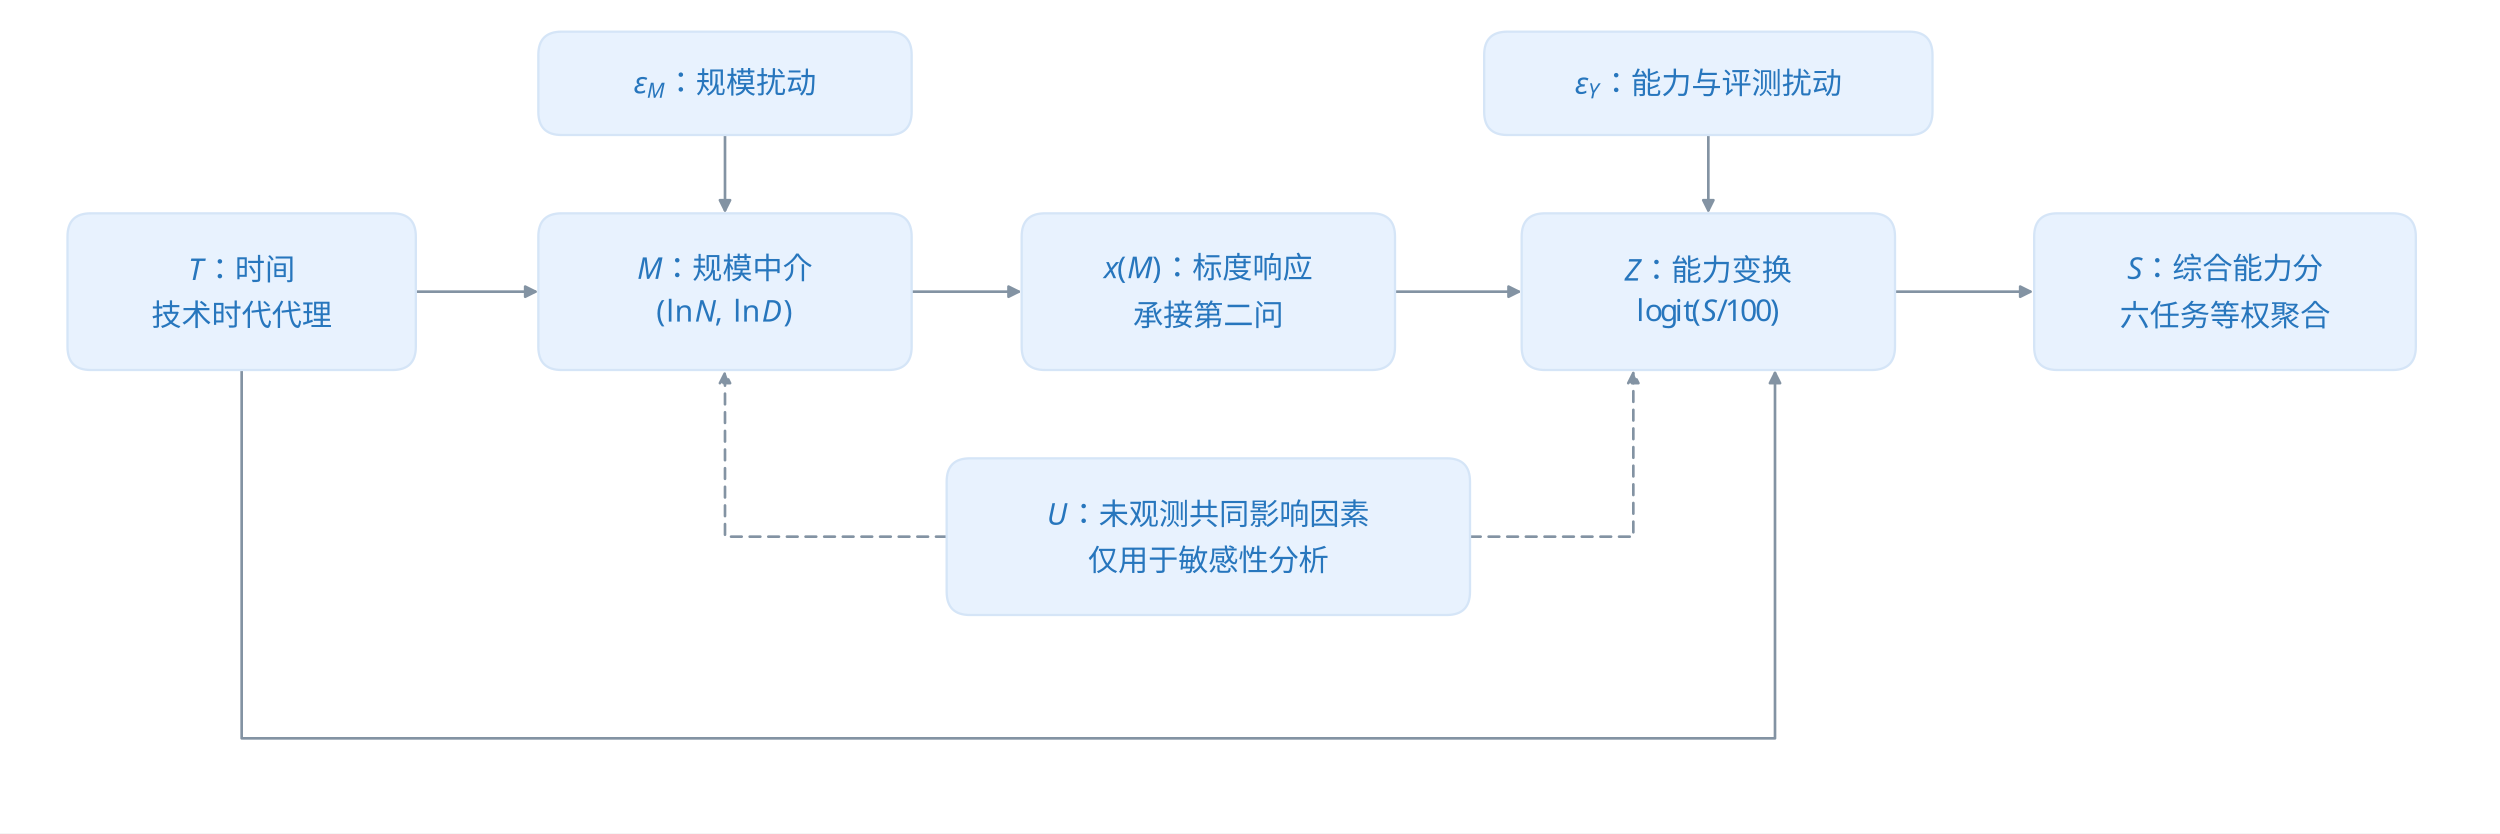
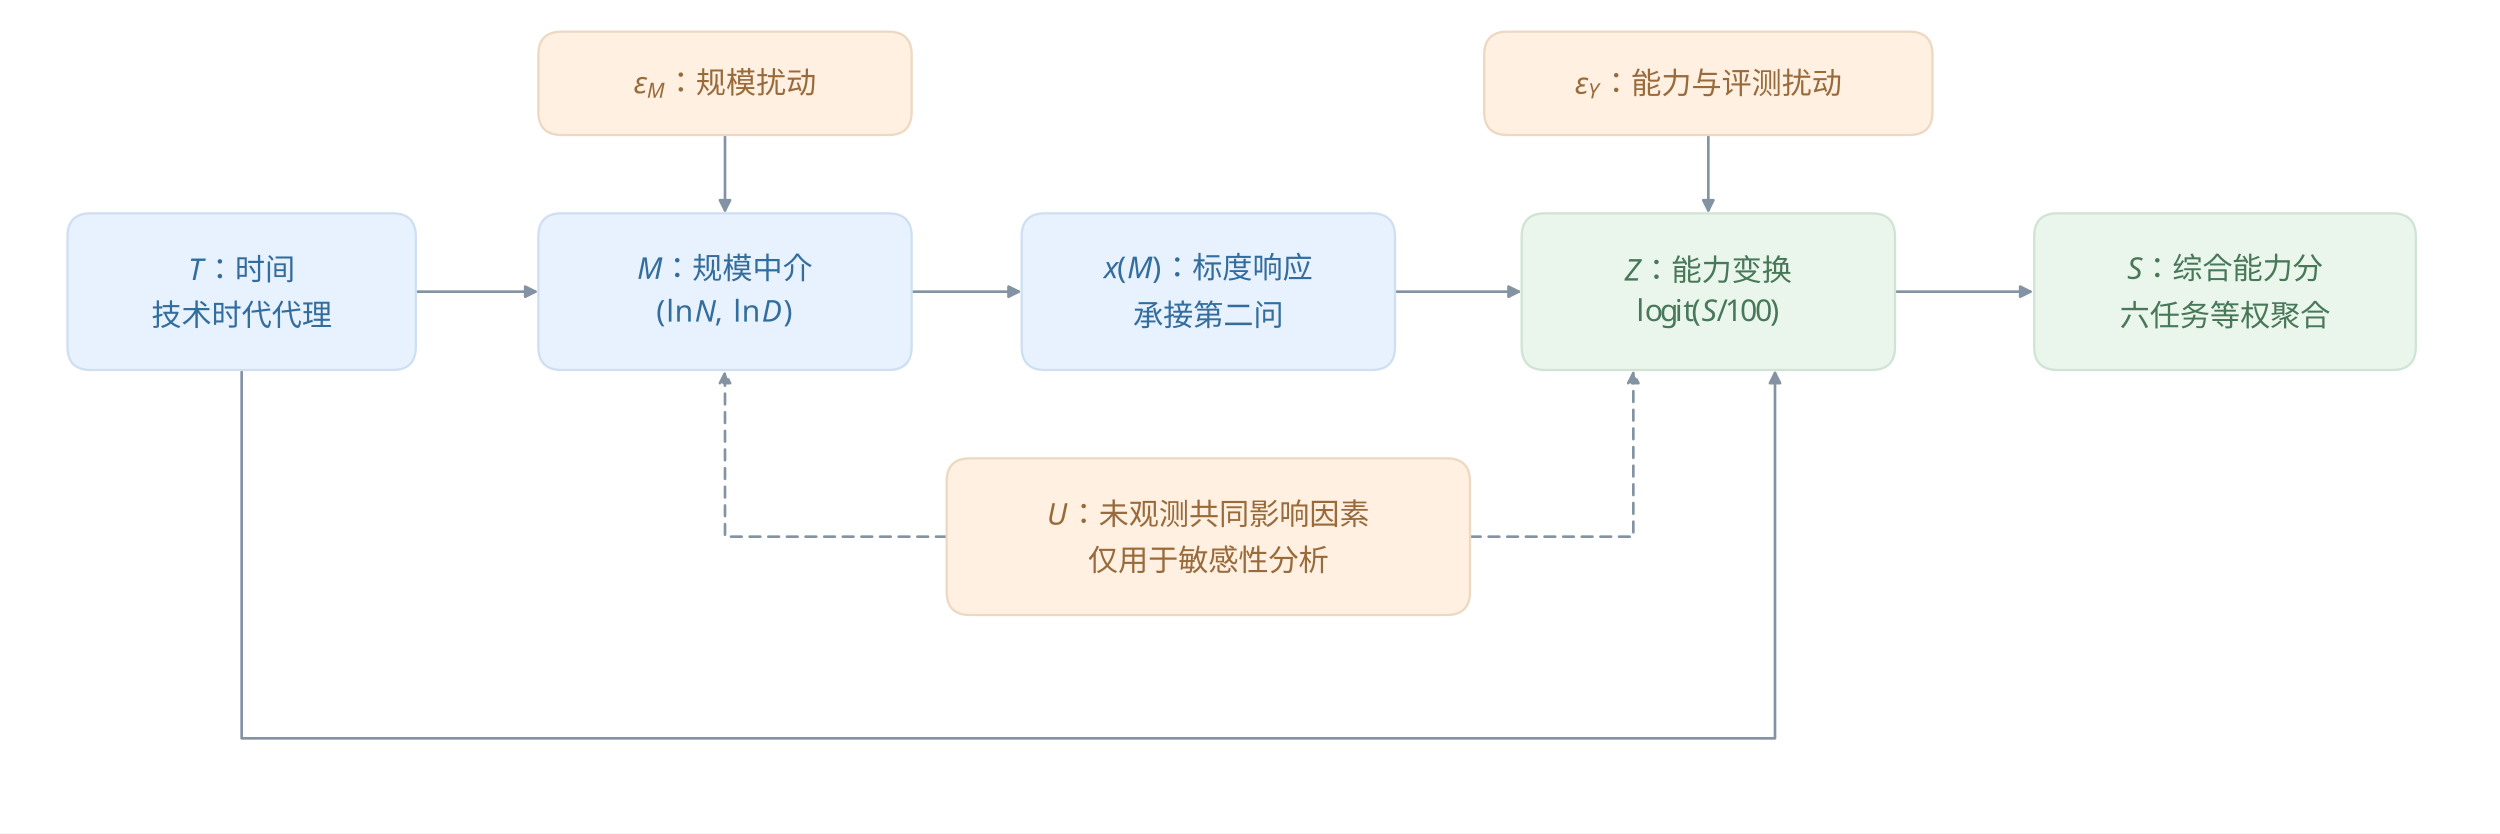
<svg xmlns="http://www.w3.org/2000/svg" width="1080pt" height="360pt" viewBox="0 0 1080 360" version="1.1">
  <defs>
    <style type="text/css">*{stroke-linejoin: round; stroke-linecap: butt}</style>
  </defs>
  <g id="figure_1">
    <g id="patch_1">
      <path d="M 0 360  L 1080 360  L 1080 0  L 0 0  z " style="fill: #ffffff" />
    </g>
    <g id="axes_1">
      <g id="patch_2">
-         <path d="M 180 126  L 231.274 126  " clip-path="url(#pda4c8d11f2)" style="fill: none; stroke: #8393a3; stroke-width: 1.15; stroke-linecap: round" />
-         <path d="M 226.874 123.8  L 231.274 126  L 226.874 128.2  z " clip-path="url(#pda4c8d11f2)" style="fill: #8393a3; stroke: #8393a3; stroke-width: 1.15; stroke-linecap: round" />
+         <path d="M 180 126  L 231.274 126  " clip-path="url(#p388c6439b4)" style="fill: none; stroke: #8393a3; stroke-width: 1.15; stroke-linecap: round" />
+         <path d="M 226.874 123.8  L 231.274 126  L 226.874 128.2  z " clip-path="url(#p388c6439b4)" style="fill: #8393a3; stroke: #8393a3; stroke-width: 1.15; stroke-linecap: round" />
      </g>
      <g id="patch_3">
-         <path d="M 393.84 126  L 440.074 126  " clip-path="url(#pda4c8d11f2)" style="fill: none; stroke: #8393a3; stroke-width: 1.15; stroke-linecap: round" />
-         <path d="M 435.674 123.8  L 440.074 126  L 435.674 128.2  z " clip-path="url(#pda4c8d11f2)" style="fill: #8393a3; stroke: #8393a3; stroke-width: 1.15; stroke-linecap: round" />
+         <path d="M 393.84 126  L 440.074 126  " clip-path="url(#p388c6439b4)" style="fill: none; stroke: #8393a3; stroke-width: 1.15; stroke-linecap: round" />
+         <path d="M 435.674 123.8  L 440.074 126  L 435.674 128.2  z " clip-path="url(#p388c6439b4)" style="fill: #8393a3; stroke: #8393a3; stroke-width: 1.15; stroke-linecap: round" />
      </g>
      <g id="patch_4">
-         <path d="M 602.64 126  L 656.074 126  " clip-path="url(#pda4c8d11f2)" style="fill: none; stroke: #8393a3; stroke-width: 1.15; stroke-linecap: round" />
-         <path d="M 651.674 123.8  L 656.074 126  L 651.674 128.2  z " clip-path="url(#pda4c8d11f2)" style="fill: #8393a3; stroke: #8393a3; stroke-width: 1.15; stroke-linecap: round" />
+         <path d="M 602.64 126  L 656.074 126  " clip-path="url(#p388c6439b4)" style="fill: none; stroke: #8393a3; stroke-width: 1.15; stroke-linecap: round" />
+         <path d="M 651.674 123.8  L 656.074 126  L 651.674 128.2  z " clip-path="url(#p388c6439b4)" style="fill: #8393a3; stroke: #8393a3; stroke-width: 1.15; stroke-linecap: round" />
      </g>
      <g id="patch_5">
-         <path d="M 818.64 126  L 877.114 126  " clip-path="url(#pda4c8d11f2)" style="fill: none; stroke: #8393a3; stroke-width: 1.15; stroke-linecap: round" />
-         <path d="M 872.714 123.8  L 877.114 126  L 872.714 128.2  z " clip-path="url(#pda4c8d11f2)" style="fill: #8393a3; stroke: #8393a3; stroke-width: 1.15; stroke-linecap: round" />
+         <path d="M 818.64 126  L 877.114 126  " clip-path="url(#p388c6439b4)" style="fill: none; stroke: #8393a3; stroke-width: 1.15; stroke-linecap: round" />
+         <path d="M 872.714 123.8  L 877.114 126  L 872.714 128.2  z " clip-path="url(#p388c6439b4)" style="fill: #8393a3; stroke: #8393a3; stroke-width: 1.15; stroke-linecap: round" />
      </g>
      <g id="patch_6">
-         <path d="M 313.2 58.32  L 313.2 90.874  " clip-path="url(#pda4c8d11f2)" style="fill: none; stroke: #8393a3; stroke-width: 1.15; stroke-linecap: round" />
-         <path d="M 315.4 86.474  L 313.2 90.874  L 311 86.474  z " clip-path="url(#pda4c8d11f2)" style="fill: #8393a3; stroke: #8393a3; stroke-width: 1.15; stroke-linecap: round" />
+         <path d="M 313.2 58.32  L 313.2 90.874  " clip-path="url(#p388c6439b4)" style="fill: none; stroke: #8393a3; stroke-width: 1.15; stroke-linecap: round" />
+         <path d="M 315.4 86.474  L 313.2 90.874  L 311 86.474  z " clip-path="url(#p388c6439b4)" style="fill: #8393a3; stroke: #8393a3; stroke-width: 1.15; stroke-linecap: round" />
      </g>
      <g id="patch_7">
-         <path d="M 738 58.32  L 738 90.874  " clip-path="url(#pda4c8d11f2)" style="fill: none; stroke: #8393a3; stroke-width: 1.15; stroke-linecap: round" />
-         <path d="M 740.2 86.474  L 738 90.874  L 735.8 86.474  z " clip-path="url(#pda4c8d11f2)" style="fill: #8393a3; stroke: #8393a3; stroke-width: 1.15; stroke-linecap: round" />
+         <path d="M 738 58.32  L 738 90.874  " clip-path="url(#p388c6439b4)" style="fill: none; stroke: #8393a3; stroke-width: 1.15; stroke-linecap: round" />
+         <path d="M 740.2 86.474  L 738 90.874  L 735.8 86.474  z " clip-path="url(#p388c6439b4)" style="fill: #8393a3; stroke: #8393a3; stroke-width: 1.15; stroke-linecap: round" />
      </g>
      <g id="patch_8">
-         <path d="M 408.96 231.84  L 313.2 231.84  L 313.2 161.126  " clip-path="url(#pda4c8d11f2)" style="fill: none; stroke-dasharray: 4.6,3.45; stroke-dashoffset: 0; stroke: #8393a3; stroke-width: 1.15; stroke-linecap: round" />
-         <path d="M 311 165.526  L 313.2 161.126  L 315.4 165.526  z " clip-path="url(#pda4c8d11f2)" style="fill: #8393a3; stroke-dasharray: 4.6,3.45; stroke-dashoffset: 0; stroke: #8393a3; stroke-width: 1.15; stroke-linecap: round" />
+         <path d="M 408.96 231.84  L 313.2 231.84  L 313.2 161.126  " clip-path="url(#p388c6439b4)" style="fill: none; stroke-dasharray: 4.6,3.45; stroke-dashoffset: 0; stroke: #8393a3; stroke-width: 1.15; stroke-linecap: round" />
+         <path d="M 311 165.526  L 313.2 161.126  L 315.4 165.526  z " clip-path="url(#p388c6439b4)" style="fill: #8393a3; stroke-dasharray: 4.6,3.45; stroke-dashoffset: 0; stroke: #8393a3; stroke-width: 1.15; stroke-linecap: round" />
      </g>
      <g id="patch_9">
-         <path d="M 635.04 231.84  L 705.6 231.84  L 705.6 161.126  " clip-path="url(#pda4c8d11f2)" style="fill: none; stroke-dasharray: 4.6,3.45; stroke-dashoffset: 0; stroke: #8393a3; stroke-width: 1.15; stroke-linecap: round" />
-         <path d="M 703.4 165.526  L 705.6 161.126  L 707.8 165.526  z " clip-path="url(#pda4c8d11f2)" style="fill: #8393a3; stroke-dasharray: 4.6,3.45; stroke-dashoffset: 0; stroke: #8393a3; stroke-width: 1.15; stroke-linecap: round" />
+         <path d="M 635.04 231.84  L 705.6 231.84  L 705.6 161.126  " clip-path="url(#p388c6439b4)" style="fill: none; stroke-dasharray: 4.6,3.45; stroke-dashoffset: 0; stroke: #8393a3; stroke-width: 1.15; stroke-linecap: round" />
+         <path d="M 703.4 165.526  L 705.6 161.126  L 707.8 165.526  z " clip-path="url(#p388c6439b4)" style="fill: #8393a3; stroke-dasharray: 4.6,3.45; stroke-dashoffset: 0; stroke: #8393a3; stroke-width: 1.15; stroke-linecap: round" />
      </g>
      <g id="patch_10">
-         <path d="M 104.4 159.84  L 104.4 318.96  L 766.8 318.96  L 766.8 161.126  " clip-path="url(#pda4c8d11f2)" style="fill: none; stroke: #8393a3; stroke-width: 1.15; stroke-linecap: round" />
-         <path d="M 764.6 165.526  L 766.8 161.126  L 769 165.526  z " clip-path="url(#pda4c8d11f2)" style="fill: #8393a3; stroke: #8393a3; stroke-width: 1.15; stroke-linecap: round" />
+         <path d="M 104.4 159.84  L 104.4 318.96  L 766.8 318.96  L 766.8 161.126  " clip-path="url(#p388c6439b4)" style="fill: none; stroke: #8393a3; stroke-width: 1.15; stroke-linecap: round" />
+         <path d="M 764.6 165.526  L 766.8 161.126  L 769 165.526  z " clip-path="url(#p388c6439b4)" style="fill: #8393a3; stroke: #8393a3; stroke-width: 1.15; stroke-linecap: round" />
      </g>
      <g id="patch_11">
-         <path d="M 39.24 159.84  L 169.56 159.84  Q 179.64 159.84 179.64 149.76  L 179.64 102.24  Q 179.64 92.16 169.56 92.16  L 39.24 92.16  Q 29.16 92.16 29.16 102.24  L 29.16 149.76  Q 29.16 159.84 39.24 159.84  z " clip-path="url(#pda4c8d11f2)" style="fill: #e8f2fe; stroke: #d5e5f7; stroke-linejoin: miter" />
+         <path d="M 39.24 159.84  L 169.56 159.84  Q 179.64 159.84 179.64 149.76  L 179.64 102.24  Q 179.64 92.16 169.56 92.16  L 39.24 92.16  Q 29.16 92.16 29.16 102.24  L 29.16 149.76  Q 29.16 159.84 39.24 159.84  z " clip-path="url(#p388c6439b4)" style="fill: #e8f2fe; stroke: #cfdff2; stroke-linejoin: miter" />
      </g>
      <g id="patch_12">
-         <path d="M 242.64 159.84  L 383.76 159.84  Q 393.84 159.84 393.84 149.76  L 393.84 102.24  Q 393.84 92.16 383.76 92.16  L 242.64 92.16  Q 232.56 92.16 232.56 102.24  L 232.56 149.76  Q 232.56 159.84 242.64 159.84  z " clip-path="url(#pda4c8d11f2)" style="fill: #e8f2fe; stroke: #d5e5f7; stroke-linejoin: miter" />
+         <path d="M 242.64 159.84  L 383.76 159.84  Q 393.84 159.84 393.84 149.76  L 393.84 102.24  Q 393.84 92.16 383.76 92.16  L 242.64 92.16  Q 232.56 92.16 232.56 102.24  L 232.56 149.76  Q 232.56 159.84 242.64 159.84  z " clip-path="url(#p388c6439b4)" style="fill: #e8f2fe; stroke: #cfdff2; stroke-linejoin: miter" />
      </g>
      <g id="patch_13">
-         <path d="M 451.44 159.84  L 592.56 159.84  Q 602.64 159.84 602.64 149.76  L 602.64 102.24  Q 602.64 92.16 592.56 92.16  L 451.44 92.16  Q 441.36 92.16 441.36 102.24  L 441.36 149.76  Q 441.36 159.84 451.44 159.84  z " clip-path="url(#pda4c8d11f2)" style="fill: #e8f2fe; stroke: #d5e5f7; stroke-linejoin: miter" />
+         <path d="M 451.44 159.84  L 592.56 159.84  Q 602.64 159.84 602.64 149.76  L 602.64 102.24  Q 602.64 92.16 592.56 92.16  L 451.44 92.16  Q 441.36 92.16 441.36 102.24  L 441.36 149.76  Q 441.36 159.84 451.44 159.84  z " clip-path="url(#p388c6439b4)" style="fill: #e8f2fe; stroke: #cfdff2; stroke-linejoin: miter" />
      </g>
      <g id="patch_14">
-         <path d="M 667.44 159.84  L 808.56 159.84  Q 818.64 159.84 818.64 149.76  L 818.64 102.24  Q 818.64 92.16 808.56 92.16  L 667.44 92.16  Q 657.36 92.16 657.36 102.24  L 657.36 149.76  Q 657.36 159.84 667.44 159.84  z " clip-path="url(#pda4c8d11f2)" style="fill: #e8f2fe; stroke: #d5e5f7; stroke-linejoin: miter" />
+         <path d="M 667.44 159.84  L 808.56 159.84  Q 818.64 159.84 818.64 149.76  L 818.64 102.24  Q 818.64 92.16 808.56 92.16  L 667.44 92.16  Q 657.36 92.16 657.36 102.24  L 657.36 149.76  Q 657.36 159.84 667.44 159.84  z " clip-path="url(#p388c6439b4)" style="fill: #eaf5ec; stroke: #cfe4d4; stroke-linejoin: miter" />
      </g>
      <g id="patch_15">
-         <path d="M 888.84 159.84  L 1033.56 159.84  Q 1043.64 159.84 1043.64 149.76  L 1043.64 102.24  Q 1043.64 92.16 1033.56 92.16  L 888.84 92.16  Q 878.76 92.16 878.76 102.24  L 878.76 149.76  Q 878.76 159.84 888.84 159.84  z " clip-path="url(#pda4c8d11f2)" style="fill: #e8f2fe; stroke: #d5e5f7; stroke-linejoin: miter" />
+         <path d="M 888.84 159.84  L 1033.56 159.84  Q 1043.64 159.84 1043.64 149.76  L 1043.64 102.24  Q 1043.64 92.16 1033.56 92.16  L 888.84 92.16  Q 878.76 92.16 878.76 102.24  L 878.76 149.76  Q 878.76 159.84 888.84 159.84  z " clip-path="url(#p388c6439b4)" style="fill: #eaf5ec; stroke: #cfe4d4; stroke-linejoin: miter" />
      </g>
      <g id="patch_16">
-         <path d="M 242.64 58.32  L 383.76 58.32  Q 393.84 58.32 393.84 48.24  L 393.84 23.76  Q 393.84 13.68 383.76 13.68  L 242.64 13.68  Q 232.56 13.68 232.56 23.76  L 232.56 48.24  Q 232.56 58.32 242.64 58.32  z " clip-path="url(#pda4c8d11f2)" style="fill: #e8f2fe; stroke: #d5e5f7; stroke-linejoin: miter" />
+         <path d="M 242.64 58.32  L 383.76 58.32  Q 393.84 58.32 393.84 48.24  L 393.84 23.76  Q 393.84 13.68 383.76 13.68  L 242.64 13.68  Q 232.56 13.68 232.56 23.76  L 232.56 48.24  Q 232.56 58.32 242.64 58.32  z " clip-path="url(#p388c6439b4)" style="fill: #fff0e1; stroke: #edd8c2; stroke-linejoin: miter" />
      </g>
      <g id="patch_17">
-         <path d="M 651.24 58.32  L 824.76 58.32  Q 834.84 58.32 834.84 48.24  L 834.84 23.76  Q 834.84 13.68 824.76 13.68  L 651.24 13.68  Q 641.16 13.68 641.16 23.76  L 641.16 48.24  Q 641.16 58.32 651.24 58.32  z " clip-path="url(#pda4c8d11f2)" style="fill: #e8f2fe; stroke: #d5e5f7; stroke-linejoin: miter" />
+         <path d="M 651.24 58.32  L 824.76 58.32  Q 834.84 58.32 834.84 48.24  L 834.84 23.76  Q 834.84 13.68 824.76 13.68  L 651.24 13.68  Q 641.16 13.68 641.16 23.76  L 641.16 48.24  Q 641.16 58.32 651.24 58.32  z " clip-path="url(#p388c6439b4)" style="fill: #fff0e1; stroke: #edd8c2; stroke-linejoin: miter" />
      </g>
      <g id="patch_18">
-         <path d="M 419.04 265.68  L 624.96 265.68  Q 635.04 265.68 635.04 255.6  L 635.04 208.08  Q 635.04 198 624.96 198  L 419.04 198  Q 408.96 198 408.96 208.08  L 408.96 255.6  Q 408.96 265.68 419.04 265.68  z " clip-path="url(#pda4c8d11f2)" style="fill: #e8f2fe; stroke: #d5e5f7; stroke-linejoin: miter" />
+         <path d="M 419.04 265.68  L 624.96 265.68  Q 635.04 265.68 635.04 255.6  L 635.04 208.08  Q 635.04 198 624.96 198  L 419.04 198  Q 408.96 198 408.96 208.08  L 408.96 255.6  Q 408.96 265.68 419.04 265.68  z " clip-path="url(#p388c6439b4)" style="fill: #fff0e1; stroke: #edd8c2; stroke-linejoin: miter" />
      </g>
      <g id="text_1">
-         <g style="fill: #2776bd" transform="translate(81.26 121.1849)">
-           <text>
-             <tspan x="0" y="-0.219" style="font-style: italic; font-size: 13px; font-family: 'STIXGeneral'; fill: #2776bd">T</tspan>
-             <tspan x="7.228" y="-0.219" style="font-size: 13px; font-family: 'Arial Unicode MS'; fill: #2776bd">：</tspan>
-             <tspan x="20.228" y="-0.219" style="font-size: 13px; font-family: 'Arial Unicode MS'; fill: #2776bd">时</tspan>
-             <tspan x="33.228" y="-0.219" style="font-size: 13px; font-family: 'Arial Unicode MS'; fill: #2776bd">间</tspan>
-           </text>
-         </g>
-         <text style="font-size: 13px; font-family: 'Arial Unicode MS'; fill: #2776bd" transform="translate(65.4 140.6687)">技术时代代理</text>
+         <g style="fill: #326d9e" transform="translate(81.26 121.1849)">
+           <text>
+             <tspan x="0" y="-0.219" style="font-style: italic; font-size: 13px; font-family: 'STIXGeneral'; fill: #326d9e">T</tspan>
+             <tspan x="7.228" y="-0.219" style="font-size: 13px; font-family: 'Arial Unicode MS'; fill: #326d9e">：</tspan>
+             <tspan x="20.228" y="-0.219" style="font-size: 13px; font-family: 'Arial Unicode MS'; fill: #326d9e">时</tspan>
+             <tspan x="33.228" y="-0.219" style="font-size: 13px; font-family: 'Arial Unicode MS'; fill: #326d9e">间</tspan>
+           </text>
+         </g>
+         <text style="font-size: 13px; font-family: 'Arial Unicode MS'; fill: #326d9e" transform="translate(65.4 140.6687)">技术时代代理</text>
      </g>
      <g id="text_2">
-         <g style="fill: #2776bd" transform="translate(275.24 121.3149)">
-           <text>
-             <tspan x="0" y="-0.844" style="font-style: italic; font-size: 13px; font-family: 'STIXGeneral'; fill: #2776bd">M</tspan>
-             <tspan x="10.829" y="-0.844" style="font-size: 13px; font-family: 'Arial Unicode MS'; fill: #2776bd">：</tspan>
-             <tspan x="23.829" y="-0.844" style="font-size: 13px; font-family: 'Arial Unicode MS'; fill: #2776bd">规</tspan>
-             <tspan x="36.829" y="-0.844" style="font-size: 13px; font-family: 'Arial Unicode MS'; fill: #2776bd">模</tspan>
-             <tspan x="49.829" y="-0.844" style="font-size: 13px; font-family: 'Arial Unicode MS'; fill: #2776bd">中</tspan>
-             <tspan x="62.829" y="-0.844" style="font-size: 13px; font-family: 'Arial Unicode MS'; fill: #2776bd">介</tspan>
-           </text>
-         </g>
-         <g style="fill: #2776bd" transform="translate(283.495 139.0701)">
-           <text>
-             <tspan x="0" y="-0.125" style="font-size: 13px; font-family: 'STIXGeneral'; fill: #2776bd">(</tspan>
-             <tspan x="4.329" y="-0.125" style="font-size: 13px; font-family: 'STIXGeneral'; fill: #2776bd">l</tspan>
-             <tspan x="7.943" y="-0.125" style="font-size: 13px; font-family: 'STIXGeneral'; fill: #2776bd">n</tspan>
-             <tspan x="25.281" y="-0.125" style="font-size: 13px; font-family: 'STIXGeneral'; fill: #2776bd">,</tspan>
-             <tspan x="33.297" y="-0.125" style="font-size: 13px; font-family: 'STIXGeneral'; fill: #2776bd">l</tspan>
-             <tspan x="36.911" y="-0.125" style="font-size: 13px; font-family: 'STIXGeneral'; fill: #2776bd">n</tspan>
-             <tspan x="54.964" y="-0.125" style="font-size: 13px; font-family: 'STIXGeneral'; fill: #2776bd">)</tspan>
-             <tspan x="16.61" y="-0.125" style="font-style: italic; font-size: 13px; font-family: 'STIXGeneral'; fill: #2776bd">N</tspan>
-             <tspan x="45.578" y="-0.125" style="font-style: italic; font-size: 13px; font-family: 'STIXGeneral'; fill: #2776bd">D</tspan>
+         <g style="fill: #326d9e" transform="translate(275.24 121.3149)">
+           <text>
+             <tspan x="0" y="-0.844" style="font-style: italic; font-size: 13px; font-family: 'STIXGeneral'; fill: #326d9e">M</tspan>
+             <tspan x="10.829" y="-0.844" style="font-size: 13px; font-family: 'Arial Unicode MS'; fill: #326d9e">：</tspan>
+             <tspan x="23.829" y="-0.844" style="font-size: 13px; font-family: 'Arial Unicode MS'; fill: #326d9e">规</tspan>
+             <tspan x="36.829" y="-0.844" style="font-size: 13px; font-family: 'Arial Unicode MS'; fill: #326d9e">模</tspan>
+             <tspan x="49.829" y="-0.844" style="font-size: 13px; font-family: 'Arial Unicode MS'; fill: #326d9e">中</tspan>
+             <tspan x="62.829" y="-0.844" style="font-size: 13px; font-family: 'Arial Unicode MS'; fill: #326d9e">介</tspan>
+           </text>
+         </g>
+         <g style="fill: #326d9e" transform="translate(283.495 139.0701)">
+           <text>
+             <tspan x="0" y="-0.125" style="font-size: 13px; font-family: 'STIXGeneral'; fill: #326d9e">(</tspan>
+             <tspan x="4.329" y="-0.125" style="font-size: 13px; font-family: 'STIXGeneral'; fill: #326d9e">l</tspan>
+             <tspan x="7.943" y="-0.125" style="font-size: 13px; font-family: 'STIXGeneral'; fill: #326d9e">n</tspan>
+             <tspan x="25.281" y="-0.125" style="font-size: 13px; font-family: 'STIXGeneral'; fill: #326d9e">,</tspan>
+             <tspan x="33.297" y="-0.125" style="font-size: 13px; font-family: 'STIXGeneral'; fill: #326d9e">l</tspan>
+             <tspan x="36.911" y="-0.125" style="font-size: 13px; font-family: 'STIXGeneral'; fill: #326d9e">n</tspan>
+             <tspan x="54.964" y="-0.125" style="font-size: 13px; font-family: 'STIXGeneral'; fill: #326d9e">)</tspan>
+             <tspan x="16.61" y="-0.125" style="font-style: italic; font-size: 13px; font-family: 'STIXGeneral'; fill: #326d9e">N</tspan>
+             <tspan x="45.578" y="-0.125" style="font-style: italic; font-size: 13px; font-family: 'STIXGeneral'; fill: #326d9e">D</tspan>
          </text>
        </g>
      </g>
      <g id="text_3">
-         <g style="fill: #2776bd" transform="translate(476.825 120.7949)">
-           <text>
-             <tspan x="0" y="-0.625" style="font-style: italic; font-size: 13px; font-family: 'STIXGeneral'; fill: #2776bd">x</tspan>
-             <tspan x="10.101" y="-0.625" style="font-style: italic; font-size: 13px; font-family: 'STIXGeneral'; fill: #2776bd">M</tspan>
-             <tspan x="5.772" y="-0.625" style="font-size: 13px; font-family: 'STIXGeneral'; fill: #2776bd">(</tspan>
-             <tspan x="20.93" y="-0.625" style="font-size: 13px; font-family: 'STIXGeneral'; fill: #2776bd">)</tspan>
-             <tspan x="25.259" y="-0.625" style="font-size: 13px; font-family: 'Arial Unicode MS'; fill: #2776bd">：</tspan>
-             <tspan x="38.259" y="-0.625" style="font-size: 13px; font-family: 'Arial Unicode MS'; fill: #2776bd">标</tspan>
-             <tspan x="51.259" y="-0.625" style="font-size: 13px; font-family: 'Arial Unicode MS'; fill: #2776bd">度</tspan>
-             <tspan x="64.259" y="-0.625" style="font-size: 13px; font-family: 'Arial Unicode MS'; fill: #2776bd">响</tspan>
-             <tspan x="77.259" y="-0.625" style="font-size: 13px; font-family: 'Arial Unicode MS'; fill: #2776bd">应</tspan>
-           </text>
-         </g>
-         <text style="font-size: 13px; font-family: 'Arial Unicode MS'; fill: #2776bd" transform="translate(489.5 140.7164)">承接第二问</text>
+         <g style="fill: #326d9e" transform="translate(476.825 120.7949)">
+           <text>
+             <tspan x="0" y="-0.625" style="font-style: italic; font-size: 13px; font-family: 'STIXGeneral'; fill: #326d9e">x</tspan>
+             <tspan x="10.101" y="-0.625" style="font-style: italic; font-size: 13px; font-family: 'STIXGeneral'; fill: #326d9e">M</tspan>
+             <tspan x="5.772" y="-0.625" style="font-size: 13px; font-family: 'STIXGeneral'; fill: #326d9e">(</tspan>
+             <tspan x="20.93" y="-0.625" style="font-size: 13px; font-family: 'STIXGeneral'; fill: #326d9e">)</tspan>
+             <tspan x="25.259" y="-0.625" style="font-size: 13px; font-family: 'Arial Unicode MS'; fill: #326d9e">：</tspan>
+             <tspan x="38.259" y="-0.625" style="font-size: 13px; font-family: 'Arial Unicode MS'; fill: #326d9e">标</tspan>
+             <tspan x="51.259" y="-0.625" style="font-size: 13px; font-family: 'Arial Unicode MS'; fill: #326d9e">度</tspan>
+             <tspan x="64.259" y="-0.625" style="font-size: 13px; font-family: 'Arial Unicode MS'; fill: #326d9e">响</tspan>
+             <tspan x="77.259" y="-0.625" style="font-size: 13px; font-family: 'Arial Unicode MS'; fill: #326d9e">应</tspan>
+           </text>
+         </g>
+         <text style="font-size: 13px; font-family: 'Arial Unicode MS'; fill: #326d9e" transform="translate(489.5 140.7164)">承接第二问</text>
      </g>
      <g id="text_4">
-         <g style="fill: #2776bd" transform="translate(701.86 121.2499)">
-           <text>
-             <tspan x="0" y="-0.031" style="font-style: italic; font-size: 13px; font-family: 'STIXGeneral'; fill: #2776bd">Z</tspan>
-             <tspan x="7.228" y="-0.031" style="font-size: 13px; font-family: 'Arial Unicode MS'; fill: #2776bd">：</tspan>
-             <tspan x="20.228" y="-0.031" style="font-size: 13px; font-family: 'Arial Unicode MS'; fill: #2776bd">能</tspan>
-             <tspan x="33.228" y="-0.031" style="font-size: 13px; font-family: 'Arial Unicode MS'; fill: #2776bd">力</tspan>
-             <tspan x="46.228" y="-0.031" style="font-size: 13px; font-family: 'Arial Unicode MS'; fill: #2776bd">变</tspan>
-             <tspan x="59.228" y="-0.031" style="font-size: 13px; font-family: 'Arial Unicode MS'; fill: #2776bd">换</tspan>
-           </text>
-         </g>
-         <g style="fill: #2776bd" transform="translate(706.93 138.8101)">
-           <text>
-             <tspan x="0" y="-0.125" style="font-size: 13px; font-family: 'STIXGeneral'; fill: #2776bd">l</tspan>
-             <tspan x="3.614" y="-0.125" style="font-size: 13px; font-family: 'STIXGeneral'; fill: #2776bd">o</tspan>
-             <tspan x="10.114" y="-0.125" style="font-size: 13px; font-family: 'STIXGeneral'; fill: #2776bd">g</tspan>
-             <tspan x="16.614" y="-0.125" style="font-size: 13px; font-family: 'STIXGeneral'; fill: #2776bd">i</tspan>
-             <tspan x="20.228" y="-0.125" style="font-size: 13px; font-family: 'STIXGeneral'; fill: #2776bd">t</tspan>
-             <tspan x="23.842" y="-0.125" style="font-size: 13px; font-family: 'STIXGeneral'; fill: #2776bd">(</tspan>
-             <tspan x="34.671" y="-0.125" style="font-size: 13px; font-family: 'STIXGeneral'; fill: #2776bd">/</tspan>
-             <tspan x="38.285" y="-0.125" style="font-size: 13px; font-family: 'STIXGeneral'; fill: #2776bd">1</tspan>
-             <tspan x="44.785" y="-0.125" style="font-size: 13px; font-family: 'STIXGeneral'; fill: #2776bd">0</tspan>
-             <tspan x="51.285" y="-0.125" style="font-size: 13px; font-family: 'STIXGeneral'; fill: #2776bd">0</tspan>
-             <tspan x="57.785" y="-0.125" style="font-size: 13px; font-family: 'STIXGeneral'; fill: #2776bd">)</tspan>
-             <tspan x="28.171" y="-0.125" style="font-style: italic; font-size: 13px; font-family: 'STIXGeneral'; fill: #2776bd">S</tspan>
+         <g style="fill: #477858" transform="translate(701.86 121.2499)">
+           <text>
+             <tspan x="0" y="-0.031" style="font-style: italic; font-size: 13px; font-family: 'STIXGeneral'; fill: #477858">Z</tspan>
+             <tspan x="7.228" y="-0.031" style="font-size: 13px; font-family: 'Arial Unicode MS'; fill: #477858">：</tspan>
+             <tspan x="20.228" y="-0.031" style="font-size: 13px; font-family: 'Arial Unicode MS'; fill: #477858">能</tspan>
+             <tspan x="33.228" y="-0.031" style="font-size: 13px; font-family: 'Arial Unicode MS'; fill: #477858">力</tspan>
+             <tspan x="46.228" y="-0.031" style="font-size: 13px; font-family: 'Arial Unicode MS'; fill: #477858">变</tspan>
+             <tspan x="59.228" y="-0.031" style="font-size: 13px; font-family: 'Arial Unicode MS'; fill: #477858">换</tspan>
+           </text>
+         </g>
+         <g style="fill: #477858" transform="translate(706.93 138.8101)">
+           <text>
+             <tspan x="0" y="-0.125" style="font-size: 13px; font-family: 'STIXGeneral'; fill: #477858">l</tspan>
+             <tspan x="3.614" y="-0.125" style="font-size: 13px; font-family: 'STIXGeneral'; fill: #477858">o</tspan>
+             <tspan x="10.114" y="-0.125" style="font-size: 13px; font-family: 'STIXGeneral'; fill: #477858">g</tspan>
+             <tspan x="16.614" y="-0.125" style="font-size: 13px; font-family: 'STIXGeneral'; fill: #477858">i</tspan>
+             <tspan x="20.228" y="-0.125" style="font-size: 13px; font-family: 'STIXGeneral'; fill: #477858">t</tspan>
+             <tspan x="23.842" y="-0.125" style="font-size: 13px; font-family: 'STIXGeneral'; fill: #477858">(</tspan>
+             <tspan x="34.671" y="-0.125" style="font-size: 13px; font-family: 'STIXGeneral'; fill: #477858">/</tspan>
+             <tspan x="38.285" y="-0.125" style="font-size: 13px; font-family: 'STIXGeneral'; fill: #477858">1</tspan>
+             <tspan x="44.785" y="-0.125" style="font-size: 13px; font-family: 'STIXGeneral'; fill: #477858">0</tspan>
+             <tspan x="51.285" y="-0.125" style="font-size: 13px; font-family: 'STIXGeneral'; fill: #477858">0</tspan>
+             <tspan x="57.785" y="-0.125" style="font-size: 13px; font-family: 'STIXGeneral'; fill: #477858">)</tspan>
+             <tspan x="28.171" y="-0.125" style="font-style: italic; font-size: 13px; font-family: 'STIXGeneral'; fill: #477858">S</tspan>
          </text>
        </g>
      </g>
      <g id="text_5">
-         <g style="fill: #2776bd" transform="translate(918.95 121.3149)">
-           <text>
-             <tspan x="0" y="-0.828" style="font-style: italic; font-size: 13px; font-family: 'STIXGeneral'; fill: #2776bd">S</tspan>
-             <tspan x="6.5" y="-0.828" style="font-size: 13px; font-family: 'Arial Unicode MS'; fill: #2776bd">：</tspan>
-             <tspan x="19.5" y="-0.828" style="font-size: 13px; font-family: 'Arial Unicode MS'; fill: #2776bd">综</tspan>
-             <tspan x="32.5" y="-0.828" style="font-size: 13px; font-family: 'Arial Unicode MS'; fill: #2776bd">合</tspan>
-             <tspan x="45.5" y="-0.828" style="font-size: 13px; font-family: 'Arial Unicode MS'; fill: #2776bd">能</tspan>
-             <tspan x="58.5" y="-0.828" style="font-size: 13px; font-family: 'Arial Unicode MS'; fill: #2776bd">力</tspan>
-             <tspan x="71.5" y="-0.828" style="font-size: 13px; font-family: 'Arial Unicode MS'; fill: #2776bd">分</tspan>
-           </text>
-         </g>
-         <text style="font-size: 13px; font-family: 'Arial Unicode MS'; fill: #2776bd" transform="translate(915.7 140.8616)">六任务等权聚合</text>
+         <g style="fill: #477858" transform="translate(918.95 121.3149)">
+           <text>
+             <tspan x="0" y="-0.828" style="font-style: italic; font-size: 13px; font-family: 'STIXGeneral'; fill: #477858">S</tspan>
+             <tspan x="6.5" y="-0.828" style="font-size: 13px; font-family: 'Arial Unicode MS'; fill: #477858">：</tspan>
+             <tspan x="19.5" y="-0.828" style="font-size: 13px; font-family: 'Arial Unicode MS'; fill: #477858">综</tspan>
+             <tspan x="32.5" y="-0.828" style="font-size: 13px; font-family: 'Arial Unicode MS'; fill: #477858">合</tspan>
+             <tspan x="45.5" y="-0.828" style="font-size: 13px; font-family: 'Arial Unicode MS'; fill: #477858">能</tspan>
+             <tspan x="58.5" y="-0.828" style="font-size: 13px; font-family: 'Arial Unicode MS'; fill: #477858">力</tspan>
+             <tspan x="71.5" y="-0.828" style="font-size: 13px; font-family: 'Arial Unicode MS'; fill: #477858">分</tspan>
+           </text>
+         </g>
+         <text style="font-size: 13px; font-family: 'Arial Unicode MS'; fill: #477858" transform="translate(915.7 140.8616)">六任务等权聚合</text>
      </g>
      <g id="text_6">
-         <g style="fill: #2776bd" transform="translate(273.68 40.485)">
-           <text>
-             <tspan x="0" y="-0.188" style="font-style: italic; font-size: 13px; font-family: 'STIXGeneral'; fill: #2776bd">ε</tspan>
-             <tspan x="5.772" y="1.762" style="font-style: italic; font-size: 9.1px; font-family: 'STIXGeneral'; fill: #2776bd">M</tspan>
-             <tspan x="13.937" y="-0.188" style="font-size: 13px; font-family: 'Arial Unicode MS'; fill: #2776bd">：</tspan>
-             <tspan x="26.937" y="-0.188" style="font-size: 13px; font-family: 'Arial Unicode MS'; fill: #2776bd">规</tspan>
-             <tspan x="39.937" y="-0.188" style="font-size: 13px; font-family: 'Arial Unicode MS'; fill: #2776bd">模</tspan>
-             <tspan x="52.937" y="-0.188" style="font-size: 13px; font-family: 'Arial Unicode MS'; fill: #2776bd">扰</tspan>
-             <tspan x="65.937" y="-0.188" style="font-size: 13px; font-family: 'Arial Unicode MS'; fill: #2776bd">动</tspan>
+         <g style="fill: #996b3c" transform="translate(273.68 40.485)">
+           <text>
+             <tspan x="0" y="-0.188" style="font-style: italic; font-size: 13px; font-family: 'STIXGeneral'; fill: #996b3c">ε</tspan>
+             <tspan x="5.772" y="1.762" style="font-style: italic; font-size: 9.1px; font-family: 'STIXGeneral'; fill: #996b3c">M</tspan>
+             <tspan x="13.937" y="-0.188" style="font-size: 13px; font-family: 'Arial Unicode MS'; fill: #996b3c">：</tspan>
+             <tspan x="26.937" y="-0.188" style="font-size: 13px; font-family: 'Arial Unicode MS'; fill: #996b3c">规</tspan>
+             <tspan x="39.937" y="-0.188" style="font-size: 13px; font-family: 'Arial Unicode MS'; fill: #996b3c">模</tspan>
+             <tspan x="52.937" y="-0.188" style="font-size: 13px; font-family: 'Arial Unicode MS'; fill: #996b3c">扰</tspan>
+             <tspan x="65.937" y="-0.188" style="font-size: 13px; font-family: 'Arial Unicode MS'; fill: #996b3c">动</tspan>
          </text>
        </g>
      </g>
      <g id="text_7">
-         <g style="fill: #2776bd" transform="translate(680.28 40.55)">
-           <text>
-             <tspan x="0" y="-0.031" style="font-style: italic; font-size: 13px; font-family: 'STIXGeneral'; fill: #2776bd">ε</tspan>
-             <tspan x="5.772" y="1.919" style="font-style: italic; font-size: 9.1px; font-family: 'STIXGeneral'; fill: #2776bd">Y</tspan>
-             <tspan x="11.417" y="-0.031" style="font-size: 13px; font-family: 'Arial Unicode MS'; fill: #2776bd">：</tspan>
-             <tspan x="24.417" y="-0.031" style="font-size: 13px; font-family: 'Arial Unicode MS'; fill: #2776bd">能</tspan>
-             <tspan x="37.417" y="-0.031" style="font-size: 13px; font-family: 'Arial Unicode MS'; fill: #2776bd">力</tspan>
-             <tspan x="50.417" y="-0.031" style="font-size: 13px; font-family: 'Arial Unicode MS'; fill: #2776bd">与</tspan>
-             <tspan x="63.417" y="-0.031" style="font-size: 13px; font-family: 'Arial Unicode MS'; fill: #2776bd">评</tspan>
-             <tspan x="76.417" y="-0.031" style="font-size: 13px; font-family: 'Arial Unicode MS'; fill: #2776bd">测</tspan>
-             <tspan x="89.417" y="-0.031" style="font-size: 13px; font-family: 'Arial Unicode MS'; fill: #2776bd">扰</tspan>
-             <tspan x="102.417" y="-0.031" style="font-size: 13px; font-family: 'Arial Unicode MS'; fill: #2776bd">动</tspan>
+         <g style="fill: #996b3c" transform="translate(680.28 40.55)">
+           <text>
+             <tspan x="0" y="-0.031" style="font-style: italic; font-size: 13px; font-family: 'STIXGeneral'; fill: #996b3c">ε</tspan>
+             <tspan x="5.772" y="1.919" style="font-style: italic; font-size: 9.1px; font-family: 'STIXGeneral'; fill: #996b3c">Y</tspan>
+             <tspan x="11.417" y="-0.031" style="font-size: 13px; font-family: 'Arial Unicode MS'; fill: #996b3c">：</tspan>
+             <tspan x="24.417" y="-0.031" style="font-size: 13px; font-family: 'Arial Unicode MS'; fill: #996b3c">能</tspan>
+             <tspan x="37.417" y="-0.031" style="font-size: 13px; font-family: 'Arial Unicode MS'; fill: #996b3c">力</tspan>
+             <tspan x="50.417" y="-0.031" style="font-size: 13px; font-family: 'Arial Unicode MS'; fill: #996b3c">与</tspan>
+             <tspan x="63.417" y="-0.031" style="font-size: 13px; font-family: 'Arial Unicode MS'; fill: #996b3c">评</tspan>
+             <tspan x="76.417" y="-0.031" style="font-size: 13px; font-family: 'Arial Unicode MS'; fill: #996b3c">测</tspan>
+             <tspan x="89.417" y="-0.031" style="font-size: 13px; font-family: 'Arial Unicode MS'; fill: #996b3c">扰</tspan>
+             <tspan x="102.417" y="-0.031" style="font-size: 13px; font-family: 'Arial Unicode MS'; fill: #996b3c">动</tspan>
          </text>
        </g>
      </g>
      <g id="text_8">
-         <g style="fill: #2776bd" transform="translate(452.255 227.2849)">
-           <text>
-             <tspan x="0" y="-0.625" style="font-style: italic; font-size: 13px; font-family: 'STIXGeneral'; fill: #2776bd">U</tspan>
-             <tspan x="9.386" y="-0.625" style="font-size: 13px; font-family: 'Arial Unicode MS'; fill: #2776bd">：</tspan>
-             <tspan x="22.386" y="-0.625" style="font-size: 13px; font-family: 'Arial Unicode MS'; fill: #2776bd">未</tspan>
-             <tspan x="35.386" y="-0.625" style="font-size: 13px; font-family: 'Arial Unicode MS'; fill: #2776bd">观</tspan>
-             <tspan x="48.386" y="-0.625" style="font-size: 13px; font-family: 'Arial Unicode MS'; fill: #2776bd">测</tspan>
-             <tspan x="61.386" y="-0.625" style="font-size: 13px; font-family: 'Arial Unicode MS'; fill: #2776bd">共</tspan>
-             <tspan x="74.386" y="-0.625" style="font-size: 13px; font-family: 'Arial Unicode MS'; fill: #2776bd">同</tspan>
-             <tspan x="87.386" y="-0.625" style="font-size: 13px; font-family: 'Arial Unicode MS'; fill: #2776bd">影</tspan>
-             <tspan x="100.386" y="-0.625" style="font-size: 13px; font-family: 'Arial Unicode MS'; fill: #2776bd">响</tspan>
-             <tspan x="113.386" y="-0.625" style="font-size: 13px; font-family: 'Arial Unicode MS'; fill: #2776bd">因</tspan>
-             <tspan x="126.386" y="-0.625" style="font-size: 13px; font-family: 'Arial Unicode MS'; fill: #2776bd">素</tspan>
-           </text>
-         </g>
-         <text style="font-size: 13px; font-family: 'Arial Unicode MS'; fill: #2776bd" transform="translate(470 246.5716)">仅用于敏感性分析</text>
+         <g style="fill: #996b3c" transform="translate(452.255 227.2849)">
+           <text>
+             <tspan x="0" y="-0.625" style="font-style: italic; font-size: 13px; font-family: 'STIXGeneral'; fill: #996b3c">U</tspan>
+             <tspan x="9.386" y="-0.625" style="font-size: 13px; font-family: 'Arial Unicode MS'; fill: #996b3c">：</tspan>
+             <tspan x="22.386" y="-0.625" style="font-size: 13px; font-family: 'Arial Unicode MS'; fill: #996b3c">未</tspan>
+             <tspan x="35.386" y="-0.625" style="font-size: 13px; font-family: 'Arial Unicode MS'; fill: #996b3c">观</tspan>
+             <tspan x="48.386" y="-0.625" style="font-size: 13px; font-family: 'Arial Unicode MS'; fill: #996b3c">测</tspan>
+             <tspan x="61.386" y="-0.625" style="font-size: 13px; font-family: 'Arial Unicode MS'; fill: #996b3c">共</tspan>
+             <tspan x="74.386" y="-0.625" style="font-size: 13px; font-family: 'Arial Unicode MS'; fill: #996b3c">同</tspan>
+             <tspan x="87.386" y="-0.625" style="font-size: 13px; font-family: 'Arial Unicode MS'; fill: #996b3c">影</tspan>
+             <tspan x="100.386" y="-0.625" style="font-size: 13px; font-family: 'Arial Unicode MS'; fill: #996b3c">响</tspan>
+             <tspan x="113.386" y="-0.625" style="font-size: 13px; font-family: 'Arial Unicode MS'; fill: #996b3c">因</tspan>
+             <tspan x="126.386" y="-0.625" style="font-size: 13px; font-family: 'Arial Unicode MS'; fill: #996b3c">素</tspan>
+           </text>
+         </g>
+         <text style="font-size: 13px; font-family: 'Arial Unicode MS'; fill: #996b3c" transform="translate(470 246.5716)">仅用于敏感性分析</text>
      </g>
    </g>
  </g>
  <defs>
-     <clipPath id="pda4c8d11f2">
+     <clipPath id="p388c6439b4">
      <rect x="0" y="0" width="1080" height="360" />
    </clipPath>
  </defs>
</svg>
